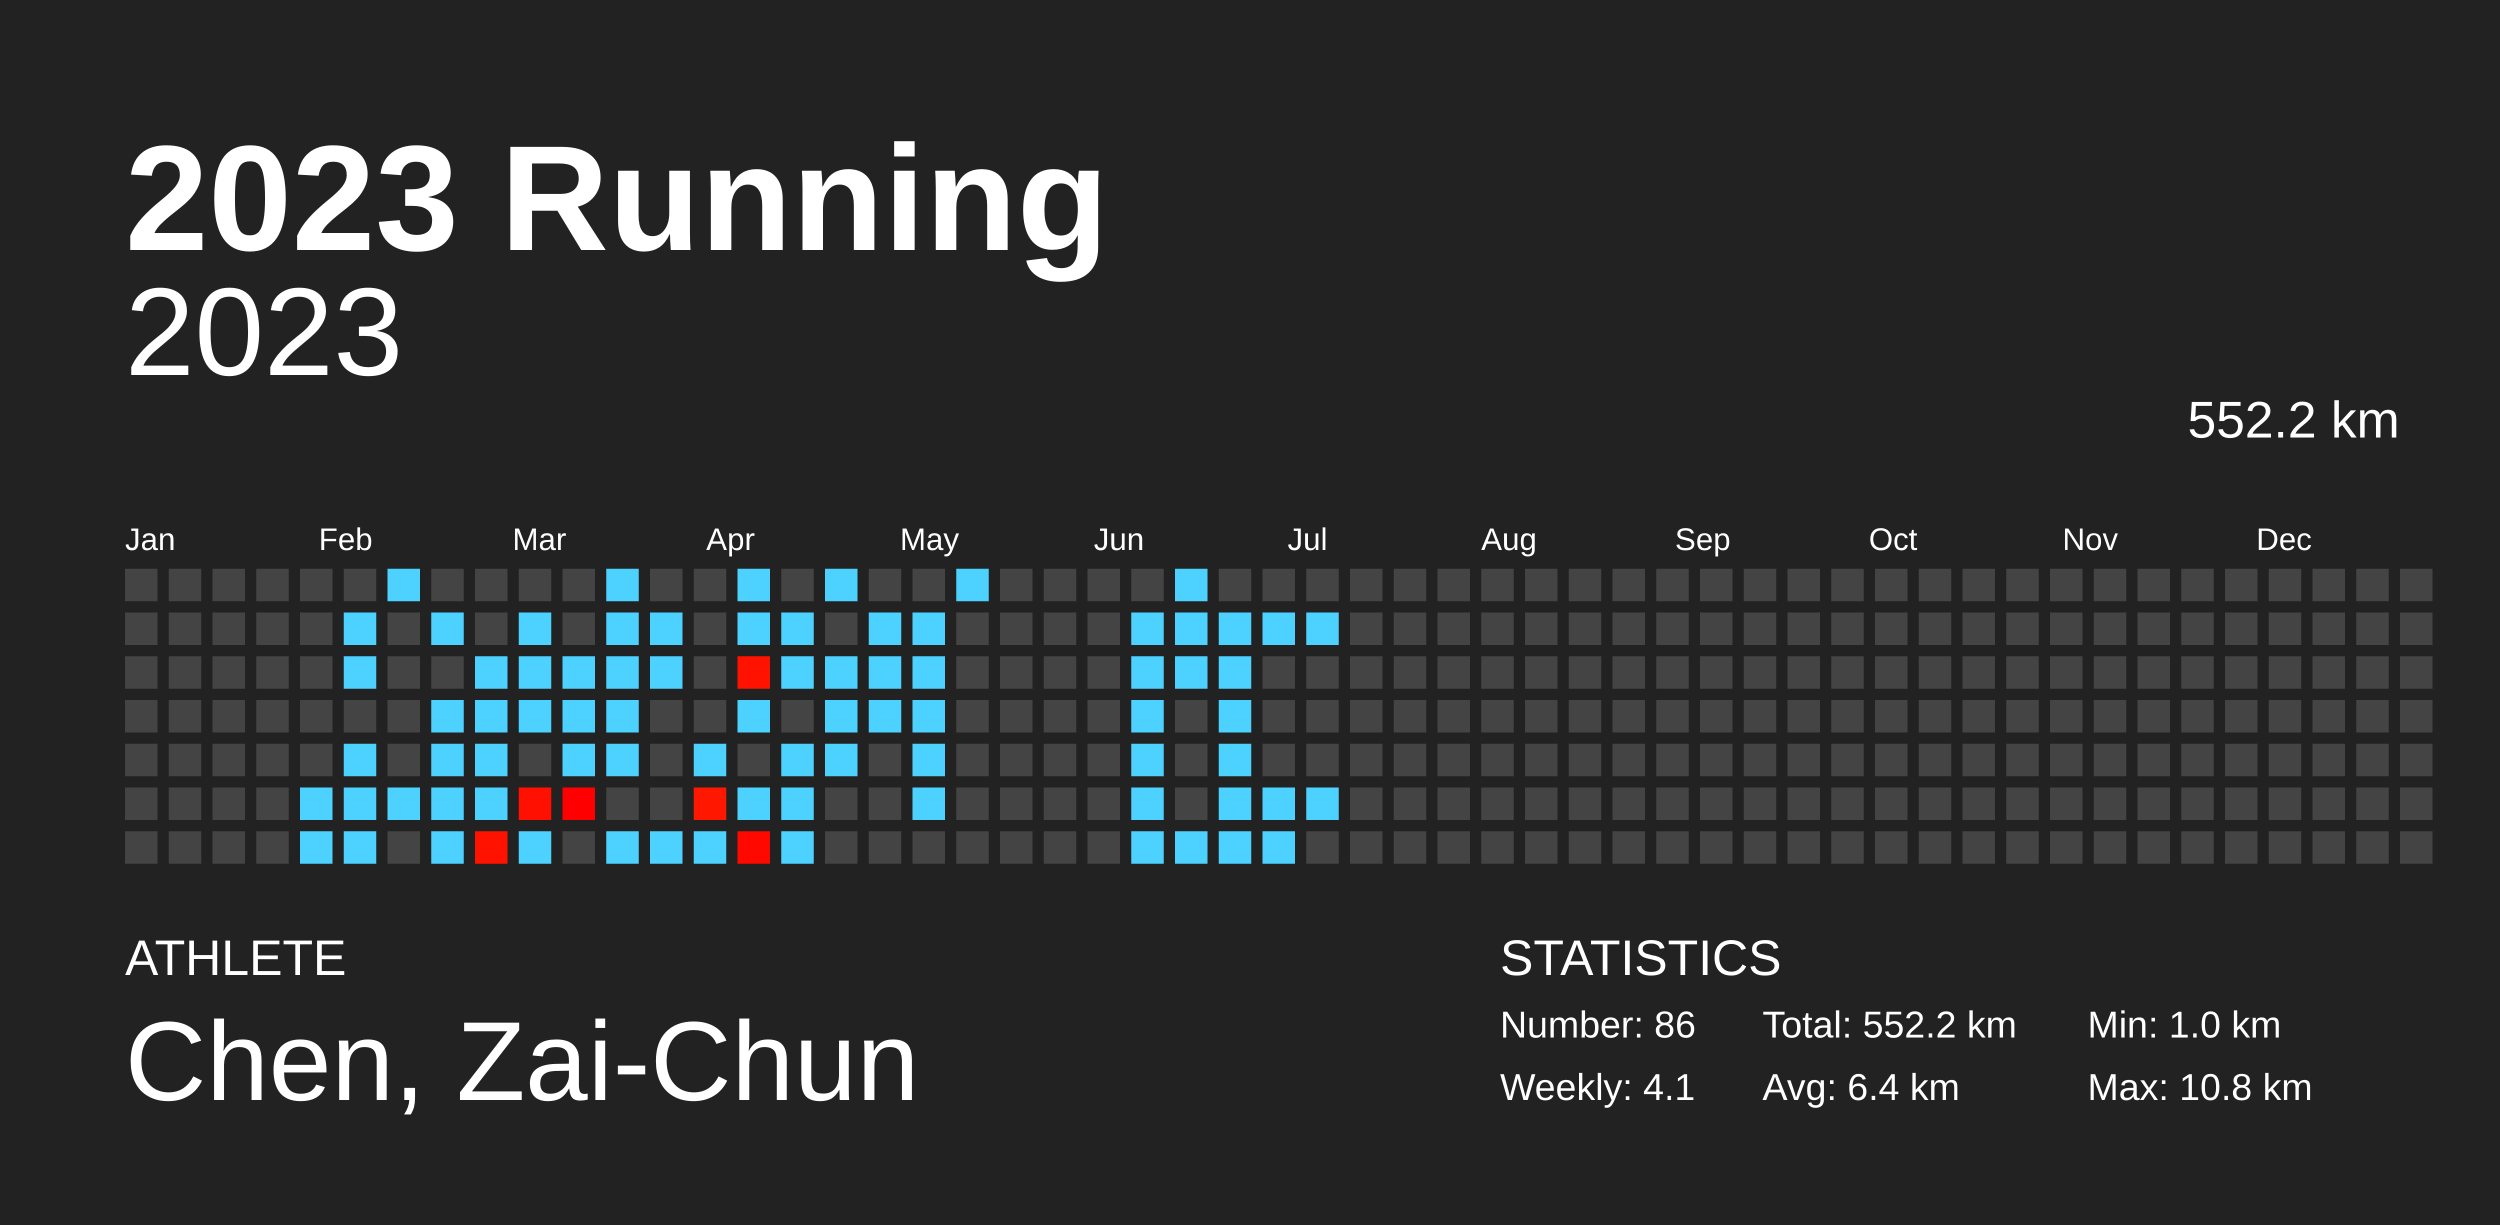
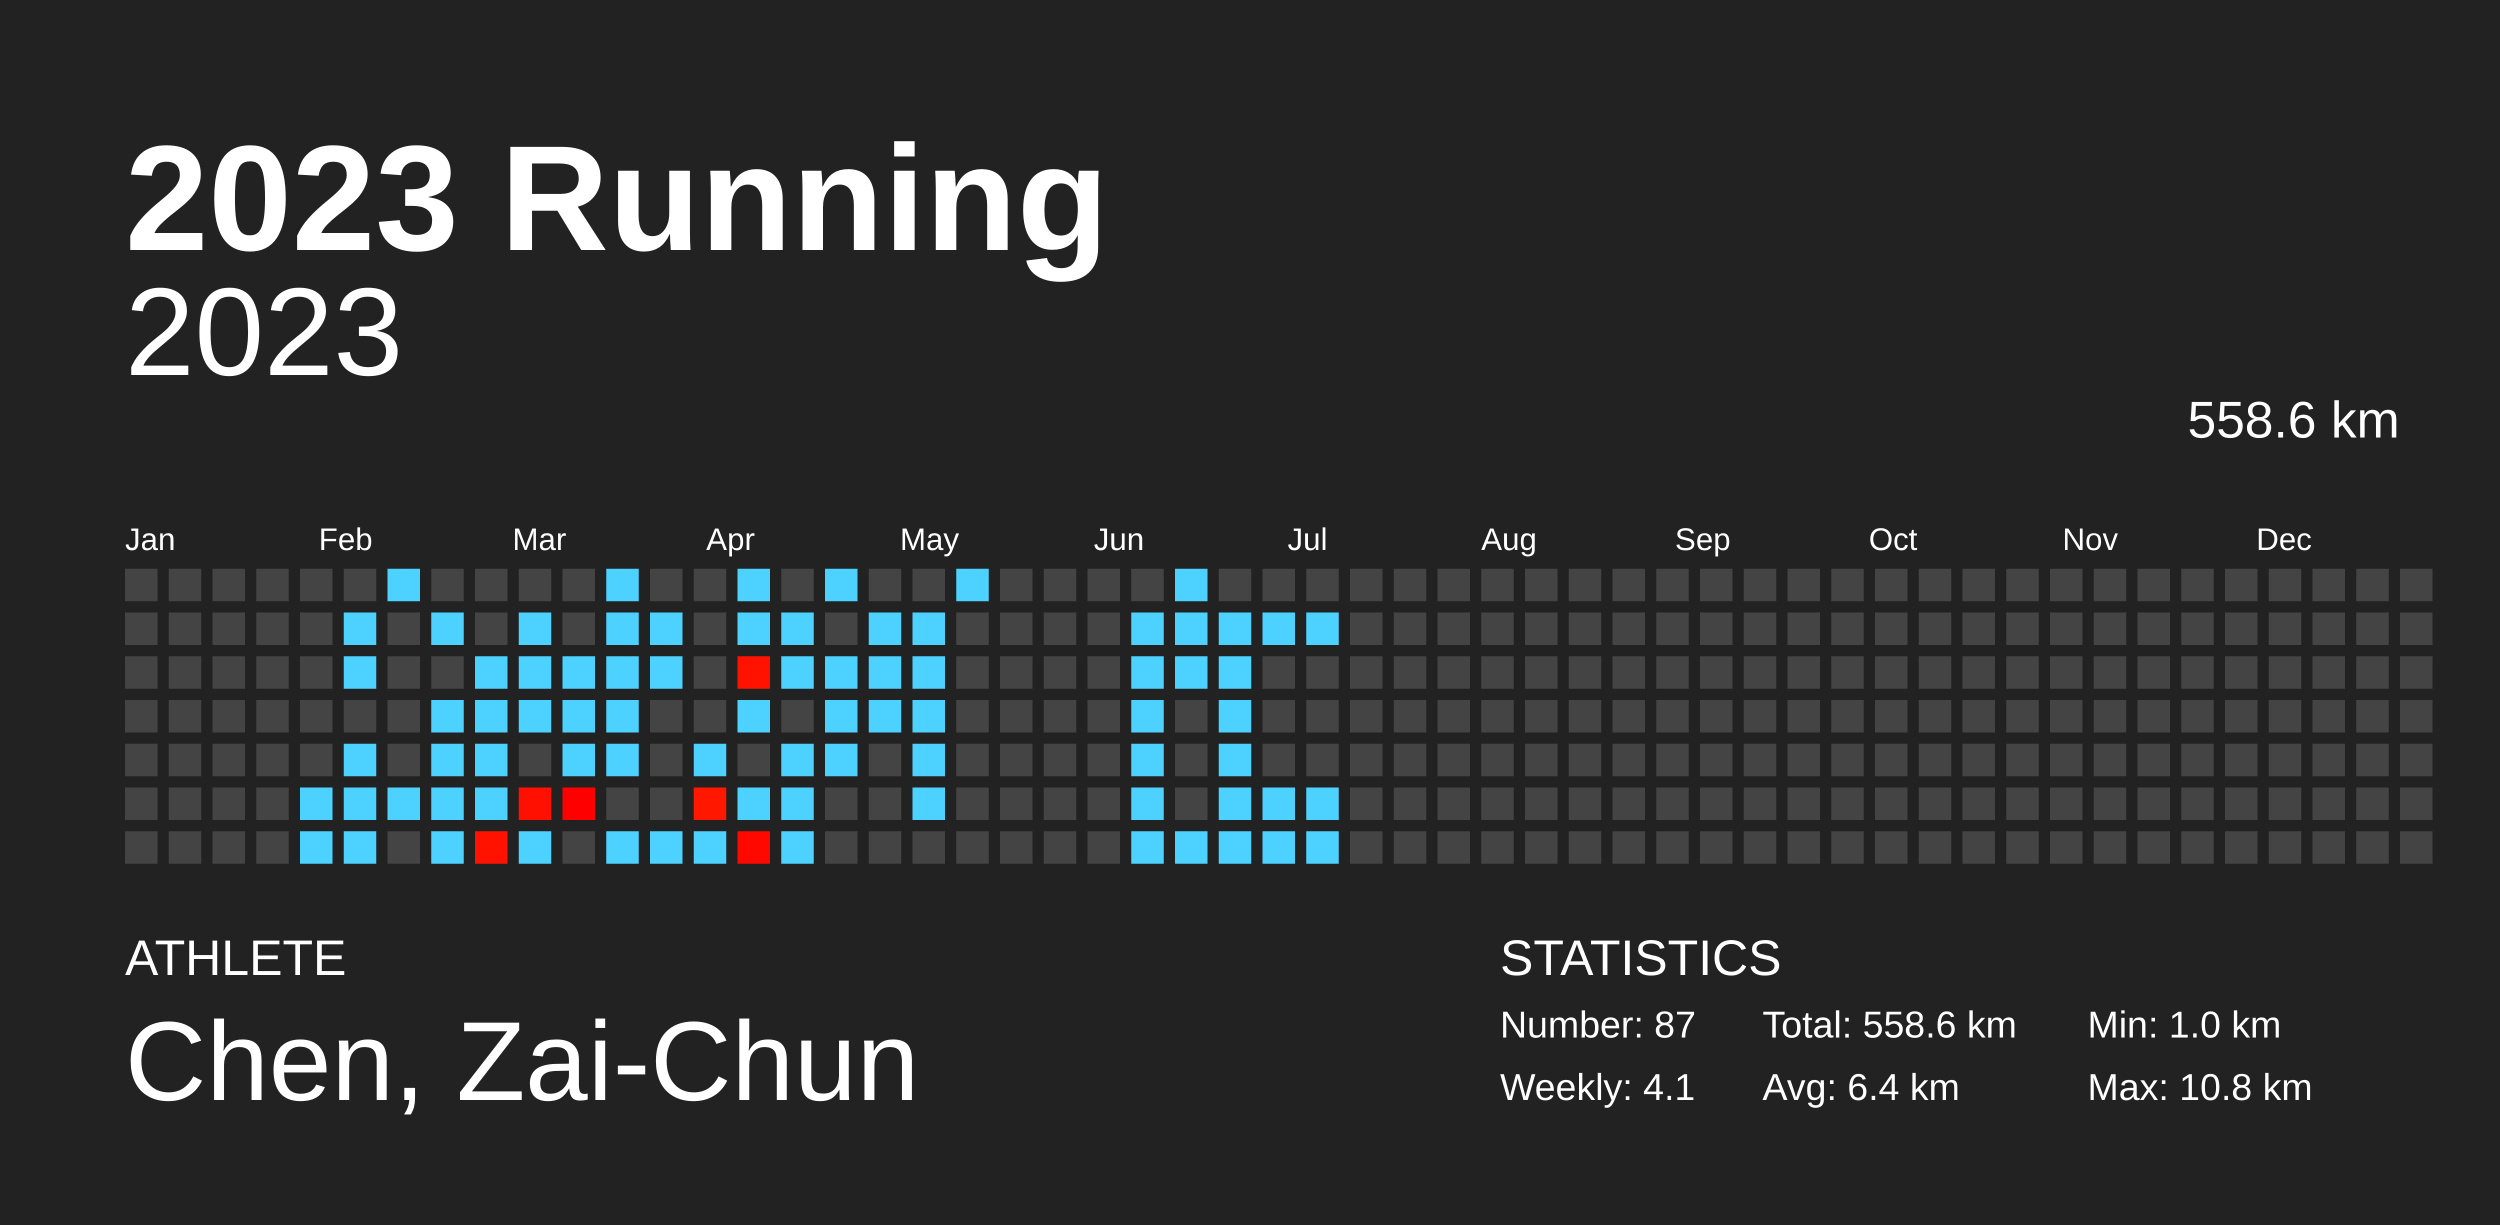
<svg xmlns="http://www.w3.org/2000/svg" baseProfile="full" height="98mm" version="1.1" viewBox="0,0,200,98" width="200mm">
  <defs />
  <rect fill="#222222" height="98" width="200" x="0" y="0" />
  <text fill="#FFFFFF" style="font-size:12px; font-family:Arial; font-weight:bold;" x="10" y="20">2023 Running</text>
  <text fill="#FFFFFF" style="font-size:4px; font-family:Arial" x="10" y="78">ATHLETE</text>
  <text fill="#FFFFFF" style="font-size:9px; font-family:Arial" x="10" y="88">Chen, Zai-Chun</text>
  <text fill="#FFFFFF" style="font-size:4px; font-family:Arial" x="120" y="78">STATISTICS</text>
-   <text fill="#FFFFFF" style="font-size:3px; font-family:Arial" x="120" y="83">Number: 86</text>
+   <text fill="#FFFFFF" style="font-size:3px; font-family:Arial" x="120" y="83">Number: 87</text>
  <text fill="#FFFFFF" style="font-size:3px; font-family:Arial" x="120" y="88">Weekly: 4.1</text>
-   <text fill="#FFFFFF" style="font-size:3px; font-family:Arial" x="141" y="83">Total: 552.2 km</text>
+   <text fill="#FFFFFF" style="font-size:3px; font-family:Arial" x="141" y="83">Total: 558.6 km</text>
  <text fill="#FFFFFF" style="font-size:3px; font-family:Arial" x="141" y="88">Avg: 6.4 km</text>
  <text fill="#FFFFFF" style="font-size:3px; font-family:Arial" x="167" y="83">Min: 1.0 km</text>
  <text fill="#FFFFFF" style="font-size:3px; font-family:Arial" x="167" y="88">Max: 10.8 km</text>
  <text alignment-baseline="hanging" fill="#FFFFFF" style="font-size:10.0px; font-family:Arial;" x="10" y="30">2023</text>
-   <text alignment-baseline="hanging" fill="#FFFFFF" style="font-size:4.125px; font-family:Arial;" x="175" y="35">552.2 km</text>
+   <text alignment-baseline="hanging" fill="#FFFFFF" style="font-size:4.125px; font-family:Arial;" x="175" y="35">558.6 km</text>
  <text fill="#FFFFFF" style="font-size:2.5px; font-family:Arial" x="10.0" y="44">Jan</text>
  <text fill="#FFFFFF" style="font-size:2.5px; font-family:Arial" x="25.5" y="44">Feb</text>
  <text fill="#FFFFFF" style="font-size:2.5px; font-family:Arial" x="41.0" y="44">Mar</text>
  <text fill="#FFFFFF" style="font-size:2.5px; font-family:Arial" x="56.5" y="44">Apr</text>
  <text fill="#FFFFFF" style="font-size:2.5px; font-family:Arial" x="72.0" y="44">May</text>
  <text fill="#FFFFFF" style="font-size:2.5px; font-family:Arial" x="87.5" y="44">Jun</text>
  <text fill="#FFFFFF" style="font-size:2.5px; font-family:Arial" x="103.0" y="44">Jul</text>
  <text fill="#FFFFFF" style="font-size:2.5px; font-family:Arial" x="118.5" y="44">Aug</text>
  <text fill="#FFFFFF" style="font-size:2.5px; font-family:Arial" x="134.0" y="44">Sep</text>
  <text fill="#FFFFFF" style="font-size:2.5px; font-family:Arial" x="149.5" y="44">Oct</text>
  <text fill="#FFFFFF" style="font-size:2.5px; font-family:Arial" x="165.0" y="44">Nov</text>
  <text fill="#FFFFFF" style="font-size:2.5px; font-family:Arial" x="180.5" y="44">Dec</text>
  <rect fill="#444444" height="2.6" width="2.6" x="10.0" y="45.5" />
  <rect fill="#444444" height="2.6" width="2.6" x="10.0" y="49.0" />
  <rect fill="#444444" height="2.6" width="2.6" x="10.0" y="52.5" />
  <rect fill="#444444" height="2.6" width="2.6" x="10.0" y="56.0" />
  <rect fill="#444444" height="2.6" width="2.6" x="10.0" y="59.5" />
  <rect fill="#444444" height="2.6" width="2.6" x="10.0" y="63.0" />
  <rect fill="#444444" height="2.6" width="2.6" x="10.0" y="66.5" />
  <rect fill="#444444" height="2.6" width="2.6" x="13.5" y="45.5" />
  <rect fill="#444444" height="2.6" width="2.6" x="13.5" y="49.0" />
  <rect fill="#444444" height="2.6" width="2.6" x="13.5" y="52.5" />
  <rect fill="#444444" height="2.6" width="2.6" x="13.5" y="56.0" />
  <rect fill="#444444" height="2.6" width="2.6" x="13.5" y="59.5" />
  <rect fill="#444444" height="2.6" width="2.6" x="13.5" y="63.0" />
  <rect fill="#444444" height="2.6" width="2.6" x="13.5" y="66.5" />
  <rect fill="#444444" height="2.6" width="2.6" x="17.0" y="45.5" />
  <rect fill="#444444" height="2.6" width="2.6" x="17.0" y="49.0" />
  <rect fill="#444444" height="2.6" width="2.6" x="17.0" y="52.5" />
  <rect fill="#444444" height="2.6" width="2.6" x="17.0" y="56.0" />
  <rect fill="#444444" height="2.6" width="2.6" x="17.0" y="59.5" />
  <rect fill="#444444" height="2.6" width="2.6" x="17.0" y="63.0" />
  <rect fill="#444444" height="2.6" width="2.6" x="17.0" y="66.5" />
  <rect fill="#444444" height="2.6" width="2.6" x="20.5" y="45.5" />
  <rect fill="#444444" height="2.6" width="2.6" x="20.5" y="49.0" />
  <rect fill="#444444" height="2.6" width="2.6" x="20.5" y="52.5" />
  <rect fill="#444444" height="2.6" width="2.6" x="20.5" y="56.0" />
  <rect fill="#444444" height="2.6" width="2.6" x="20.5" y="59.5" />
  <rect fill="#444444" height="2.6" width="2.6" x="20.5" y="63.0" />
  <rect fill="#444444" height="2.6" width="2.6" x="20.5" y="66.5" />
  <rect fill="#444444" height="2.6" width="2.6" x="24.0" y="45.5" />
  <rect fill="#444444" height="2.6" width="2.6" x="24.0" y="49.0" />
  <rect fill="#444444" height="2.6" width="2.6" x="24.0" y="52.5" />
  <rect fill="#444444" height="2.6" width="2.6" x="24.0" y="56.0" />
  <rect fill="#444444" height="2.6" width="2.6" x="24.0" y="59.5" />
  <rect fill="#4dd2ff" height="2.6" width="2.6" x="24.0" y="63.0" />
  <rect fill="#4dd2ff" height="2.6" width="2.6" x="24.0" y="66.5" />
  <rect fill="#444444" height="2.6" width="2.6" x="27.5" y="45.5" />
  <rect fill="#4dd2ff" height="2.6" width="2.6" x="27.5" y="49.0" />
  <rect fill="#4dd2ff" height="2.6" width="2.6" x="27.5" y="52.5" />
  <rect fill="#444444" height="2.6" width="2.6" x="27.5" y="56.0" />
  <rect fill="#4dd2ff" height="2.6" width="2.6" x="27.5" y="59.5" />
  <rect fill="#4dd2ff" height="2.6" width="2.6" x="27.5" y="63.0" />
  <rect fill="#4dd2ff" height="2.6" width="2.6" x="27.5" y="66.5" />
  <rect fill="#4dd2ff" height="2.6" width="2.6" x="31.0" y="45.5" />
  <rect fill="#444444" height="2.6" width="2.6" x="31.0" y="49.0" />
  <rect fill="#444444" height="2.6" width="2.6" x="31.0" y="52.5" />
  <rect fill="#444444" height="2.6" width="2.6" x="31.0" y="56.0" />
  <rect fill="#444444" height="2.6" width="2.6" x="31.0" y="59.5" />
  <rect fill="#4dd2ff" height="2.6" width="2.6" x="31.0" y="63.0" />
  <rect fill="#444444" height="2.6" width="2.6" x="31.0" y="66.5" />
  <rect fill="#444444" height="2.6" width="2.6" x="34.5" y="45.5" />
  <rect fill="#4dd2ff" height="2.6" width="2.6" x="34.5" y="49.0" />
  <rect fill="#444444" height="2.6" width="2.6" x="34.5" y="52.5" />
  <rect fill="#4dd2ff" height="2.6" width="2.6" x="34.5" y="56.0" />
  <rect fill="#4dd2ff" height="2.6" width="2.6" x="34.5" y="59.5" />
  <rect fill="#4dd2ff" height="2.6" width="2.6" x="34.5" y="63.0" />
  <rect fill="#4dd2ff" height="2.6" width="2.6" x="34.5" y="66.5" />
  <rect fill="#444444" height="2.6" width="2.6" x="38.0" y="45.5" />
  <rect fill="#444444" height="2.6" width="2.6" x="38.0" y="49.0" />
  <rect fill="#4dd2ff" height="2.6" width="2.6" x="38.0" y="52.5" />
  <rect fill="#4dd2ff" height="2.6" width="2.6" x="38.0" y="56.0" />
  <rect fill="#4dd2ff" height="2.6" width="2.6" x="38.0" y="59.5" />
  <rect fill="#4dd2ff" height="2.6" width="2.6" x="38.0" y="63.0" />
  <rect fill="#ff1200" height="2.6" width="2.6" x="38.0" y="66.5" />
  <rect fill="#444444" height="2.6" width="2.6" x="41.5" y="45.5" />
  <rect fill="#4dd2ff" height="2.6" width="2.6" x="41.5" y="49.0" />
  <rect fill="#4dd2ff" height="2.6" width="2.6" x="41.5" y="52.5" />
  <rect fill="#4dd2ff" height="2.6" width="2.6" x="41.5" y="56.0" />
  <rect fill="#444444" height="2.6" width="2.6" x="41.5" y="59.5" />
  <rect fill="#ff1000" height="2.6" width="2.6" x="41.5" y="63.0" />
  <rect fill="#4dd2ff" height="2.6" width="2.6" x="41.5" y="66.5" />
  <rect fill="#444444" height="2.6" width="2.6" x="45.0" y="45.5" />
  <rect fill="#444444" height="2.6" width="2.6" x="45.0" y="49.0" />
  <rect fill="#4dd2ff" height="2.6" width="2.6" x="45.0" y="52.5" />
  <rect fill="#4dd2ff" height="2.6" width="2.6" x="45.0" y="56.0" />
  <rect fill="#4dd2ff" height="2.6" width="2.6" x="45.0" y="59.5" />
  <rect fill="#ff0000" height="2.6" width="2.6" x="45.0" y="63.0" />
  <rect fill="#444444" height="2.6" width="2.6" x="45.0" y="66.5" />
  <rect fill="#4dd2ff" height="2.6" width="2.6" x="48.5" y="45.5" />
  <rect fill="#4dd2ff" height="2.6" width="2.6" x="48.5" y="49.0" />
  <rect fill="#4dd2ff" height="2.6" width="2.6" x="48.5" y="52.5" />
  <rect fill="#4dd2ff" height="2.6" width="2.6" x="48.5" y="56.0" />
  <rect fill="#4dd2ff" height="2.6" width="2.6" x="48.5" y="59.5" />
  <rect fill="#444444" height="2.6" width="2.6" x="48.5" y="63.0" />
  <rect fill="#4dd2ff" height="2.6" width="2.6" x="48.5" y="66.5" />
  <rect fill="#444444" height="2.6" width="2.6" x="52.0" y="45.5" />
  <rect fill="#4dd2ff" height="2.6" width="2.6" x="52.0" y="49.0" />
  <rect fill="#4dd2ff" height="2.6" width="2.6" x="52.0" y="52.5" />
  <rect fill="#444444" height="2.6" width="2.6" x="52.0" y="56.0" />
  <rect fill="#444444" height="2.6" width="2.6" x="52.0" y="59.5" />
  <rect fill="#444444" height="2.6" width="2.6" x="52.0" y="63.0" />
  <rect fill="#4dd2ff" height="2.6" width="2.6" x="52.0" y="66.5" />
  <rect fill="#444444" height="2.6" width="2.6" x="55.5" y="45.5" />
  <rect fill="#444444" height="2.6" width="2.6" x="55.5" y="49.0" />
  <rect fill="#444444" height="2.6" width="2.6" x="55.5" y="52.5" />
  <rect fill="#444444" height="2.6" width="2.6" x="55.5" y="56.0" />
  <rect fill="#4dd2ff" height="2.6" width="2.6" x="55.5" y="59.5" />
  <rect fill="#ff1700" height="2.6" width="2.6" x="55.5" y="63.0" />
  <rect fill="#4dd2ff" height="2.6" width="2.6" x="55.5" y="66.5" />
  <rect fill="#4dd2ff" height="2.6" width="2.6" x="59.0" y="45.5" />
  <rect fill="#4dd2ff" height="2.6" width="2.6" x="59.0" y="49.0" />
  <rect fill="#ff1300" height="2.6" width="2.6" x="59.0" y="52.5" />
  <rect fill="#4dd2ff" height="2.6" width="2.6" x="59.0" y="56.0" />
  <rect fill="#444444" height="2.6" width="2.6" x="59.0" y="59.5" />
  <rect fill="#4dd2ff" height="2.6" width="2.6" x="59.0" y="63.0" />
  <rect fill="#ff0800" height="2.6" width="2.6" x="59.0" y="66.5" />
  <rect fill="#444444" height="2.6" width="2.6" x="62.5" y="45.5" />
  <rect fill="#4dd2ff" height="2.6" width="2.6" x="62.5" y="49.0" />
  <rect fill="#4dd2ff" height="2.6" width="2.6" x="62.5" y="52.5" />
  <rect fill="#444444" height="2.6" width="2.6" x="62.5" y="56.0" />
  <rect fill="#4dd2ff" height="2.6" width="2.6" x="62.5" y="59.5" />
  <rect fill="#4dd2ff" height="2.6" width="2.6" x="62.5" y="63.0" />
  <rect fill="#4dd2ff" height="2.6" width="2.6" x="62.5" y="66.5" />
  <rect fill="#4dd2ff" height="2.6" width="2.6" x="66.0" y="45.5" />
  <rect fill="#444444" height="2.6" width="2.6" x="66.0" y="49.0" />
  <rect fill="#4dd2ff" height="2.6" width="2.6" x="66.0" y="52.5" />
  <rect fill="#4dd2ff" height="2.6" width="2.6" x="66.0" y="56.0" />
  <rect fill="#4dd2ff" height="2.6" width="2.6" x="66.0" y="59.5" />
  <rect fill="#444444" height="2.6" width="2.6" x="66.0" y="63.0" />
  <rect fill="#444444" height="2.6" width="2.6" x="66.0" y="66.5" />
  <rect fill="#444444" height="2.6" width="2.6" x="69.5" y="45.5" />
  <rect fill="#4dd2ff" height="2.6" width="2.6" x="69.5" y="49.0" />
  <rect fill="#4dd2ff" height="2.6" width="2.6" x="69.5" y="52.5" />
  <rect fill="#4dd2ff" height="2.6" width="2.6" x="69.5" y="56.0" />
  <rect fill="#444444" height="2.6" width="2.6" x="69.5" y="59.5" />
  <rect fill="#444444" height="2.6" width="2.6" x="69.5" y="63.0" />
  <rect fill="#444444" height="2.6" width="2.6" x="69.5" y="66.5" />
  <rect fill="#444444" height="2.6" width="2.6" x="73.0" y="45.5" />
  <rect fill="#4dd2ff" height="2.6" width="2.6" x="73.0" y="49.0" />
  <rect fill="#4dd2ff" height="2.6" width="2.6" x="73.0" y="52.5" />
  <rect fill="#4dd2ff" height="2.6" width="2.6" x="73.0" y="56.0" />
  <rect fill="#4dd2ff" height="2.6" width="2.6" x="73.0" y="59.5" />
  <rect fill="#4dd2ff" height="2.6" width="2.6" x="73.0" y="63.0" />
  <rect fill="#444444" height="2.6" width="2.6" x="73.0" y="66.5" />
  <rect fill="#4dd2ff" height="2.6" width="2.6" x="76.5" y="45.5" />
  <rect fill="#444444" height="2.6" width="2.6" x="76.5" y="49.0" />
  <rect fill="#444444" height="2.6" width="2.6" x="76.5" y="52.5" />
  <rect fill="#444444" height="2.6" width="2.6" x="76.5" y="56.0" />
  <rect fill="#444444" height="2.6" width="2.6" x="76.5" y="59.5" />
  <rect fill="#444444" height="2.6" width="2.6" x="76.5" y="63.0" />
  <rect fill="#444444" height="2.6" width="2.6" x="76.5" y="66.5" />
  <rect fill="#444444" height="2.6" width="2.6" x="80.0" y="45.5" />
  <rect fill="#444444" height="2.6" width="2.6" x="80.0" y="49.0" />
  <rect fill="#444444" height="2.6" width="2.6" x="80.0" y="52.5" />
  <rect fill="#444444" height="2.6" width="2.6" x="80.0" y="56.0" />
  <rect fill="#444444" height="2.6" width="2.6" x="80.0" y="59.5" />
  <rect fill="#444444" height="2.6" width="2.6" x="80.0" y="63.0" />
  <rect fill="#444444" height="2.6" width="2.6" x="80.0" y="66.5" />
  <rect fill="#444444" height="2.6" width="2.6" x="83.5" y="45.5" />
  <rect fill="#444444" height="2.6" width="2.6" x="83.5" y="49.0" />
  <rect fill="#444444" height="2.6" width="2.6" x="83.5" y="52.5" />
  <rect fill="#444444" height="2.6" width="2.6" x="83.5" y="56.0" />
  <rect fill="#444444" height="2.6" width="2.6" x="83.5" y="59.5" />
  <rect fill="#444444" height="2.6" width="2.6" x="83.5" y="63.0" />
  <rect fill="#444444" height="2.6" width="2.6" x="83.5" y="66.5" />
  <rect fill="#444444" height="2.6" width="2.6" x="87.0" y="45.5" />
  <rect fill="#444444" height="2.6" width="2.6" x="87.0" y="49.0" />
  <rect fill="#444444" height="2.6" width="2.6" x="87.0" y="52.5" />
  <rect fill="#444444" height="2.6" width="2.6" x="87.0" y="56.0" />
  <rect fill="#444444" height="2.6" width="2.6" x="87.0" y="59.5" />
  <rect fill="#444444" height="2.6" width="2.6" x="87.0" y="63.0" />
  <rect fill="#444444" height="2.6" width="2.6" x="87.0" y="66.5" />
  <rect fill="#444444" height="2.6" width="2.6" x="90.5" y="45.5" />
  <rect fill="#4dd2ff" height="2.6" width="2.6" x="90.5" y="49.0" />
  <rect fill="#4dd2ff" height="2.6" width="2.6" x="90.5" y="52.5" />
  <rect fill="#4dd2ff" height="2.6" width="2.6" x="90.5" y="56.0" />
  <rect fill="#4dd2ff" height="2.6" width="2.6" x="90.5" y="59.5" />
  <rect fill="#4dd2ff" height="2.6" width="2.6" x="90.5" y="63.0" />
  <rect fill="#4dd2ff" height="2.6" width="2.6" x="90.5" y="66.5" />
  <rect fill="#4dd2ff" height="2.6" width="2.6" x="94.0" y="45.5" />
  <rect fill="#4dd2ff" height="2.6" width="2.6" x="94.0" y="49.0" />
  <rect fill="#4dd2ff" height="2.6" width="2.6" x="94.0" y="52.5" />
  <rect fill="#444444" height="2.6" width="2.6" x="94.0" y="56.0" />
  <rect fill="#444444" height="2.6" width="2.6" x="94.0" y="59.5" />
  <rect fill="#444444" height="2.6" width="2.6" x="94.0" y="63.0" />
  <rect fill="#4dd2ff" height="2.6" width="2.6" x="94.0" y="66.5" />
  <rect fill="#444444" height="2.6" width="2.6" x="97.5" y="45.5" />
  <rect fill="#4dd2ff" height="2.6" width="2.6" x="97.5" y="49.0" />
  <rect fill="#4dd2ff" height="2.6" width="2.6" x="97.5" y="52.5" />
  <rect fill="#4dd2ff" height="2.6" width="2.6" x="97.5" y="56.0" />
  <rect fill="#4dd2ff" height="2.6" width="2.6" x="97.5" y="59.5" />
  <rect fill="#4dd2ff" height="2.6" width="2.6" x="97.5" y="63.0" />
  <rect fill="#4dd2ff" height="2.6" width="2.6" x="97.5" y="66.5" />
  <rect fill="#444444" height="2.6" width="2.6" x="101.0" y="45.5" />
  <rect fill="#4dd2ff" height="2.6" width="2.6" x="101.0" y="49.0" />
  <rect fill="#444444" height="2.6" width="2.6" x="101.0" y="52.5" />
  <rect fill="#444444" height="2.6" width="2.6" x="101.0" y="56.0" />
  <rect fill="#444444" height="2.6" width="2.6" x="101.0" y="59.5" />
  <rect fill="#4dd2ff" height="2.6" width="2.6" x="101.0" y="63.0" />
  <rect fill="#4dd2ff" height="2.6" width="2.6" x="101.0" y="66.5" />
  <rect fill="#444444" height="2.6" width="2.6" x="104.5" y="45.5" />
  <rect fill="#4dd2ff" height="2.6" width="2.6" x="104.5" y="49.0" />
  <rect fill="#444444" height="2.6" width="2.6" x="104.5" y="52.5" />
  <rect fill="#444444" height="2.6" width="2.6" x="104.5" y="56.0" />
  <rect fill="#444444" height="2.6" width="2.6" x="104.5" y="59.5" />
  <rect fill="#4dd2ff" height="2.6" width="2.6" x="104.5" y="63.0" />
-   <rect fill="#444444" height="2.6" width="2.6" x="104.5" y="66.5" />
+   <rect fill="#4dd2ff" height="2.6" width="2.6" x="104.5" y="66.5" />
  <rect fill="#444444" height="2.6" width="2.6" x="108.0" y="45.5" />
  <rect fill="#444444" height="2.6" width="2.6" x="108.0" y="49.0" />
  <rect fill="#444444" height="2.6" width="2.6" x="108.0" y="52.5" />
  <rect fill="#444444" height="2.6" width="2.6" x="108.0" y="56.0" />
  <rect fill="#444444" height="2.6" width="2.6" x="108.0" y="59.5" />
  <rect fill="#444444" height="2.6" width="2.6" x="108.0" y="63.0" />
  <rect fill="#444444" height="2.6" width="2.6" x="108.0" y="66.5" />
  <rect fill="#444444" height="2.6" width="2.6" x="111.5" y="45.5" />
  <rect fill="#444444" height="2.6" width="2.6" x="111.5" y="49.0" />
  <rect fill="#444444" height="2.6" width="2.6" x="111.5" y="52.5" />
  <rect fill="#444444" height="2.6" width="2.6" x="111.5" y="56.0" />
  <rect fill="#444444" height="2.6" width="2.6" x="111.5" y="59.5" />
  <rect fill="#444444" height="2.6" width="2.6" x="111.5" y="63.0" />
  <rect fill="#444444" height="2.6" width="2.6" x="111.5" y="66.5" />
  <rect fill="#444444" height="2.6" width="2.6" x="115.0" y="45.5" />
  <rect fill="#444444" height="2.6" width="2.6" x="115.0" y="49.0" />
  <rect fill="#444444" height="2.6" width="2.6" x="115.0" y="52.5" />
  <rect fill="#444444" height="2.6" width="2.6" x="115.0" y="56.0" />
  <rect fill="#444444" height="2.6" width="2.6" x="115.0" y="59.5" />
  <rect fill="#444444" height="2.6" width="2.6" x="115.0" y="63.0" />
  <rect fill="#444444" height="2.6" width="2.6" x="115.0" y="66.5" />
  <rect fill="#444444" height="2.6" width="2.6" x="118.5" y="45.5" />
  <rect fill="#444444" height="2.6" width="2.6" x="118.5" y="49.0" />
  <rect fill="#444444" height="2.6" width="2.6" x="118.5" y="52.5" />
  <rect fill="#444444" height="2.6" width="2.6" x="118.5" y="56.0" />
  <rect fill="#444444" height="2.6" width="2.6" x="118.5" y="59.5" />
  <rect fill="#444444" height="2.6" width="2.6" x="118.5" y="63.0" />
  <rect fill="#444444" height="2.6" width="2.6" x="118.5" y="66.5" />
  <rect fill="#444444" height="2.6" width="2.6" x="122.0" y="45.5" />
  <rect fill="#444444" height="2.6" width="2.6" x="122.0" y="49.0" />
  <rect fill="#444444" height="2.6" width="2.6" x="122.0" y="52.5" />
  <rect fill="#444444" height="2.6" width="2.6" x="122.0" y="56.0" />
  <rect fill="#444444" height="2.6" width="2.6" x="122.0" y="59.5" />
  <rect fill="#444444" height="2.6" width="2.6" x="122.0" y="63.0" />
  <rect fill="#444444" height="2.6" width="2.6" x="122.0" y="66.5" />
  <rect fill="#444444" height="2.6" width="2.6" x="125.5" y="45.5" />
  <rect fill="#444444" height="2.6" width="2.6" x="125.5" y="49.0" />
  <rect fill="#444444" height="2.6" width="2.6" x="125.5" y="52.5" />
  <rect fill="#444444" height="2.6" width="2.6" x="125.5" y="56.0" />
  <rect fill="#444444" height="2.6" width="2.6" x="125.5" y="59.5" />
  <rect fill="#444444" height="2.6" width="2.6" x="125.5" y="63.0" />
  <rect fill="#444444" height="2.6" width="2.6" x="125.5" y="66.5" />
  <rect fill="#444444" height="2.6" width="2.6" x="129.0" y="45.5" />
  <rect fill="#444444" height="2.6" width="2.6" x="129.0" y="49.0" />
  <rect fill="#444444" height="2.6" width="2.6" x="129.0" y="52.5" />
  <rect fill="#444444" height="2.6" width="2.6" x="129.0" y="56.0" />
  <rect fill="#444444" height="2.6" width="2.6" x="129.0" y="59.5" />
  <rect fill="#444444" height="2.6" width="2.6" x="129.0" y="63.0" />
  <rect fill="#444444" height="2.6" width="2.6" x="129.0" y="66.5" />
  <rect fill="#444444" height="2.6" width="2.6" x="132.5" y="45.5" />
  <rect fill="#444444" height="2.6" width="2.6" x="132.5" y="49.0" />
  <rect fill="#444444" height="2.6" width="2.6" x="132.5" y="52.5" />
  <rect fill="#444444" height="2.6" width="2.6" x="132.5" y="56.0" />
  <rect fill="#444444" height="2.6" width="2.6" x="132.5" y="59.5" />
  <rect fill="#444444" height="2.6" width="2.6" x="132.5" y="63.0" />
  <rect fill="#444444" height="2.6" width="2.6" x="132.5" y="66.5" />
  <rect fill="#444444" height="2.6" width="2.6" x="136.0" y="45.5" />
  <rect fill="#444444" height="2.6" width="2.6" x="136.0" y="49.0" />
  <rect fill="#444444" height="2.6" width="2.6" x="136.0" y="52.5" />
  <rect fill="#444444" height="2.6" width="2.6" x="136.0" y="56.0" />
  <rect fill="#444444" height="2.6" width="2.6" x="136.0" y="59.5" />
  <rect fill="#444444" height="2.6" width="2.6" x="136.0" y="63.0" />
  <rect fill="#444444" height="2.6" width="2.6" x="136.0" y="66.5" />
  <rect fill="#444444" height="2.6" width="2.6" x="139.5" y="45.5" />
  <rect fill="#444444" height="2.6" width="2.6" x="139.5" y="49.0" />
  <rect fill="#444444" height="2.6" width="2.6" x="139.5" y="52.5" />
  <rect fill="#444444" height="2.6" width="2.6" x="139.5" y="56.0" />
  <rect fill="#444444" height="2.6" width="2.6" x="139.5" y="59.5" />
  <rect fill="#444444" height="2.6" width="2.6" x="139.5" y="63.0" />
  <rect fill="#444444" height="2.6" width="2.6" x="139.5" y="66.5" />
  <rect fill="#444444" height="2.6" width="2.6" x="143.0" y="45.5" />
  <rect fill="#444444" height="2.6" width="2.6" x="143.0" y="49.0" />
  <rect fill="#444444" height="2.6" width="2.6" x="143.0" y="52.5" />
  <rect fill="#444444" height="2.6" width="2.6" x="143.0" y="56.0" />
  <rect fill="#444444" height="2.6" width="2.6" x="143.0" y="59.5" />
  <rect fill="#444444" height="2.6" width="2.6" x="143.0" y="63.0" />
  <rect fill="#444444" height="2.6" width="2.6" x="143.0" y="66.5" />
  <rect fill="#444444" height="2.6" width="2.6" x="146.5" y="45.5" />
  <rect fill="#444444" height="2.6" width="2.6" x="146.5" y="49.0" />
  <rect fill="#444444" height="2.6" width="2.6" x="146.5" y="52.5" />
  <rect fill="#444444" height="2.6" width="2.6" x="146.5" y="56.0" />
  <rect fill="#444444" height="2.6" width="2.6" x="146.5" y="59.5" />
  <rect fill="#444444" height="2.6" width="2.6" x="146.5" y="63.0" />
  <rect fill="#444444" height="2.6" width="2.6" x="146.5" y="66.5" />
  <rect fill="#444444" height="2.6" width="2.6" x="150.0" y="45.5" />
  <rect fill="#444444" height="2.6" width="2.6" x="150.0" y="49.0" />
  <rect fill="#444444" height="2.6" width="2.6" x="150.0" y="52.5" />
  <rect fill="#444444" height="2.6" width="2.6" x="150.0" y="56.0" />
  <rect fill="#444444" height="2.6" width="2.6" x="150.0" y="59.5" />
  <rect fill="#444444" height="2.6" width="2.6" x="150.0" y="63.0" />
  <rect fill="#444444" height="2.6" width="2.6" x="150.0" y="66.5" />
  <rect fill="#444444" height="2.6" width="2.6" x="153.5" y="45.5" />
  <rect fill="#444444" height="2.6" width="2.6" x="153.5" y="49.0" />
  <rect fill="#444444" height="2.6" width="2.6" x="153.5" y="52.5" />
  <rect fill="#444444" height="2.6" width="2.6" x="153.5" y="56.0" />
  <rect fill="#444444" height="2.6" width="2.6" x="153.5" y="59.5" />
  <rect fill="#444444" height="2.6" width="2.6" x="153.5" y="63.0" />
  <rect fill="#444444" height="2.6" width="2.6" x="153.5" y="66.5" />
  <rect fill="#444444" height="2.6" width="2.6" x="157.0" y="45.5" />
  <rect fill="#444444" height="2.6" width="2.6" x="157.0" y="49.0" />
  <rect fill="#444444" height="2.6" width="2.6" x="157.0" y="52.5" />
  <rect fill="#444444" height="2.6" width="2.6" x="157.0" y="56.0" />
  <rect fill="#444444" height="2.6" width="2.6" x="157.0" y="59.5" />
  <rect fill="#444444" height="2.6" width="2.6" x="157.0" y="63.0" />
  <rect fill="#444444" height="2.6" width="2.6" x="157.0" y="66.5" />
  <rect fill="#444444" height="2.6" width="2.6" x="160.5" y="45.5" />
  <rect fill="#444444" height="2.6" width="2.6" x="160.5" y="49.0" />
  <rect fill="#444444" height="2.6" width="2.6" x="160.5" y="52.5" />
  <rect fill="#444444" height="2.6" width="2.6" x="160.5" y="56.0" />
  <rect fill="#444444" height="2.6" width="2.6" x="160.5" y="59.5" />
  <rect fill="#444444" height="2.6" width="2.6" x="160.5" y="63.0" />
  <rect fill="#444444" height="2.6" width="2.6" x="160.5" y="66.5" />
  <rect fill="#444444" height="2.6" width="2.6" x="164.0" y="45.5" />
  <rect fill="#444444" height="2.6" width="2.6" x="164.0" y="49.0" />
  <rect fill="#444444" height="2.6" width="2.6" x="164.0" y="52.5" />
  <rect fill="#444444" height="2.6" width="2.6" x="164.0" y="56.0" />
  <rect fill="#444444" height="2.6" width="2.6" x="164.0" y="59.5" />
  <rect fill="#444444" height="2.6" width="2.6" x="164.0" y="63.0" />
  <rect fill="#444444" height="2.6" width="2.6" x="164.0" y="66.5" />
  <rect fill="#444444" height="2.6" width="2.6" x="167.5" y="45.5" />
  <rect fill="#444444" height="2.6" width="2.6" x="167.5" y="49.0" />
  <rect fill="#444444" height="2.6" width="2.6" x="167.5" y="52.5" />
  <rect fill="#444444" height="2.6" width="2.6" x="167.5" y="56.0" />
  <rect fill="#444444" height="2.6" width="2.6" x="167.5" y="59.5" />
  <rect fill="#444444" height="2.6" width="2.6" x="167.5" y="63.0" />
  <rect fill="#444444" height="2.6" width="2.6" x="167.5" y="66.5" />
  <rect fill="#444444" height="2.6" width="2.6" x="171.0" y="45.5" />
  <rect fill="#444444" height="2.6" width="2.6" x="171.0" y="49.0" />
  <rect fill="#444444" height="2.6" width="2.6" x="171.0" y="52.5" />
  <rect fill="#444444" height="2.6" width="2.6" x="171.0" y="56.0" />
  <rect fill="#444444" height="2.6" width="2.6" x="171.0" y="59.5" />
  <rect fill="#444444" height="2.6" width="2.6" x="171.0" y="63.0" />
  <rect fill="#444444" height="2.6" width="2.6" x="171.0" y="66.5" />
  <rect fill="#444444" height="2.6" width="2.6" x="174.5" y="45.5" />
  <rect fill="#444444" height="2.6" width="2.6" x="174.5" y="49.0" />
  <rect fill="#444444" height="2.6" width="2.6" x="174.5" y="52.5" />
  <rect fill="#444444" height="2.6" width="2.6" x="174.5" y="56.0" />
  <rect fill="#444444" height="2.6" width="2.6" x="174.5" y="59.5" />
  <rect fill="#444444" height="2.6" width="2.6" x="174.5" y="63.0" />
  <rect fill="#444444" height="2.6" width="2.6" x="174.5" y="66.5" />
  <rect fill="#444444" height="2.6" width="2.6" x="178.0" y="45.5" />
  <rect fill="#444444" height="2.6" width="2.6" x="178.0" y="49.0" />
  <rect fill="#444444" height="2.6" width="2.6" x="178.0" y="52.5" />
  <rect fill="#444444" height="2.6" width="2.6" x="178.0" y="56.0" />
  <rect fill="#444444" height="2.6" width="2.6" x="178.0" y="59.5" />
  <rect fill="#444444" height="2.6" width="2.6" x="178.0" y="63.0" />
  <rect fill="#444444" height="2.6" width="2.6" x="178.0" y="66.5" />
  <rect fill="#444444" height="2.6" width="2.6" x="181.5" y="45.5" />
  <rect fill="#444444" height="2.6" width="2.6" x="181.5" y="49.0" />
  <rect fill="#444444" height="2.6" width="2.6" x="181.5" y="52.5" />
  <rect fill="#444444" height="2.6" width="2.6" x="181.5" y="56.0" />
  <rect fill="#444444" height="2.6" width="2.6" x="181.5" y="59.5" />
  <rect fill="#444444" height="2.6" width="2.6" x="181.5" y="63.0" />
  <rect fill="#444444" height="2.6" width="2.6" x="181.5" y="66.5" />
  <rect fill="#444444" height="2.6" width="2.6" x="185.0" y="45.5" />
  <rect fill="#444444" height="2.6" width="2.6" x="185.0" y="49.0" />
  <rect fill="#444444" height="2.6" width="2.6" x="185.0" y="52.5" />
  <rect fill="#444444" height="2.6" width="2.6" x="185.0" y="56.0" />
  <rect fill="#444444" height="2.6" width="2.6" x="185.0" y="59.5" />
  <rect fill="#444444" height="2.6" width="2.6" x="185.0" y="63.0" />
  <rect fill="#444444" height="2.6" width="2.6" x="185.0" y="66.5" />
  <rect fill="#444444" height="2.6" width="2.6" x="188.5" y="45.5" />
  <rect fill="#444444" height="2.6" width="2.6" x="188.5" y="49.0" />
  <rect fill="#444444" height="2.6" width="2.6" x="188.5" y="52.5" />
  <rect fill="#444444" height="2.6" width="2.6" x="188.5" y="56.0" />
  <rect fill="#444444" height="2.6" width="2.6" x="188.5" y="59.5" />
  <rect fill="#444444" height="2.6" width="2.6" x="188.5" y="63.0" />
  <rect fill="#444444" height="2.6" width="2.6" x="188.5" y="66.5" />
  <rect fill="#444444" height="2.6" width="2.6" x="192.0" y="45.5" />
  <rect fill="#444444" height="2.6" width="2.6" x="192.0" y="49.0" />
  <rect fill="#444444" height="2.6" width="2.6" x="192.0" y="52.5" />
  <rect fill="#444444" height="2.6" width="2.6" x="192.0" y="56.0" />
  <rect fill="#444444" height="2.6" width="2.6" x="192.0" y="59.5" />
  <rect fill="#444444" height="2.6" width="2.6" x="192.0" y="63.0" />
  <rect fill="#444444" height="2.6" width="2.6" x="192.0" y="66.5" />
</svg>
